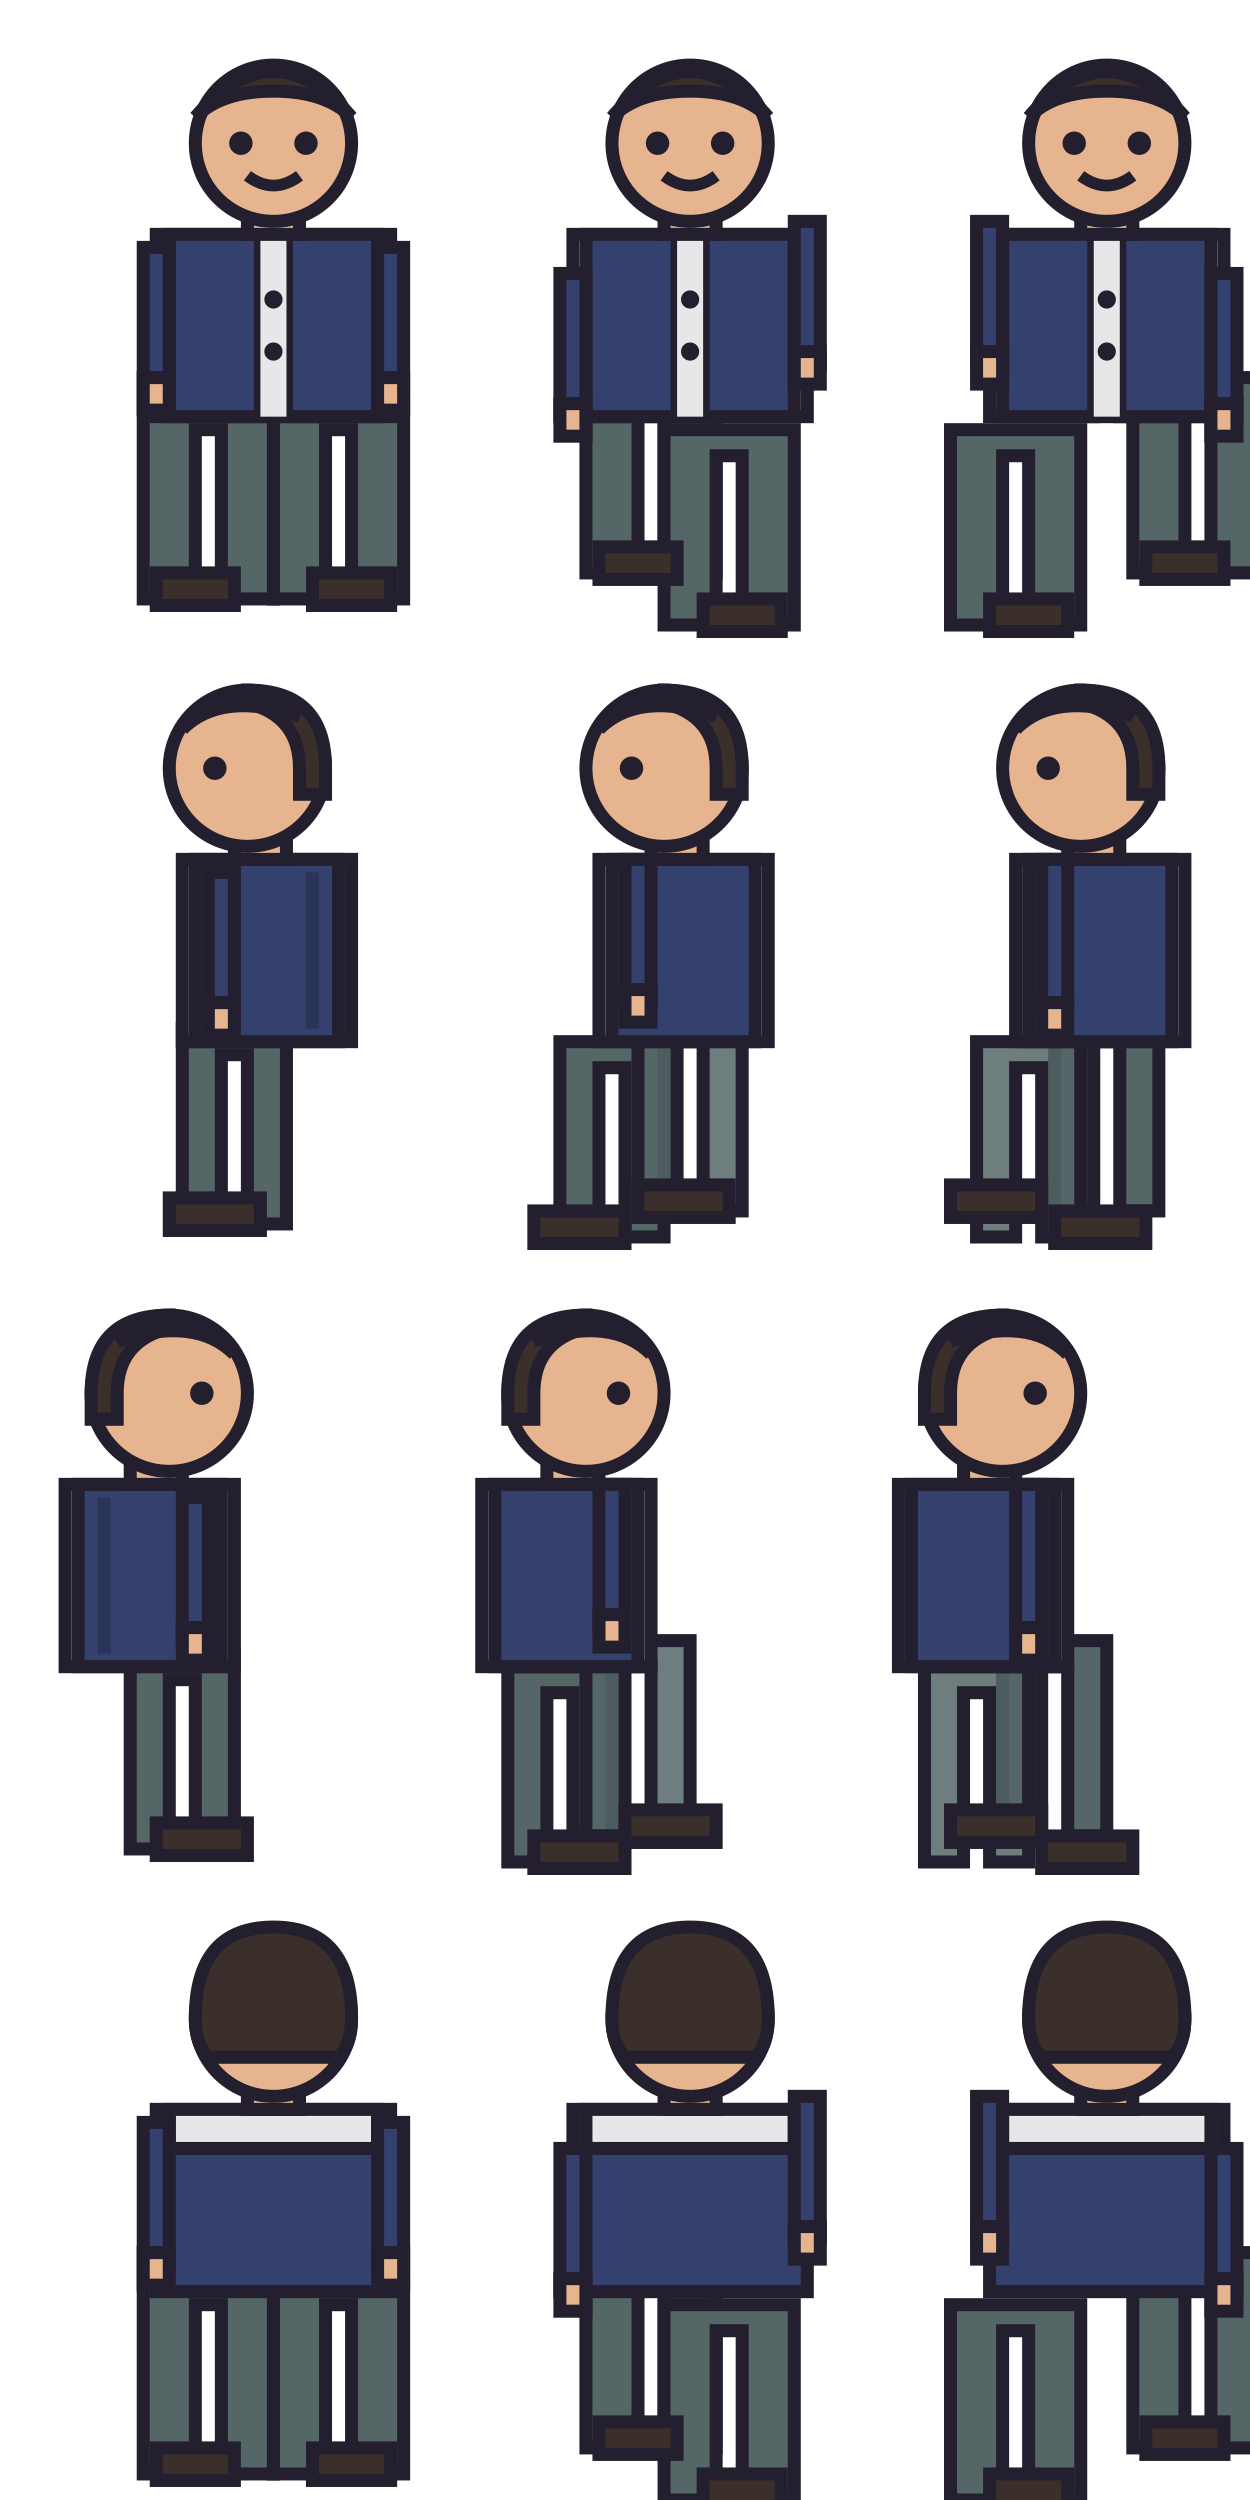
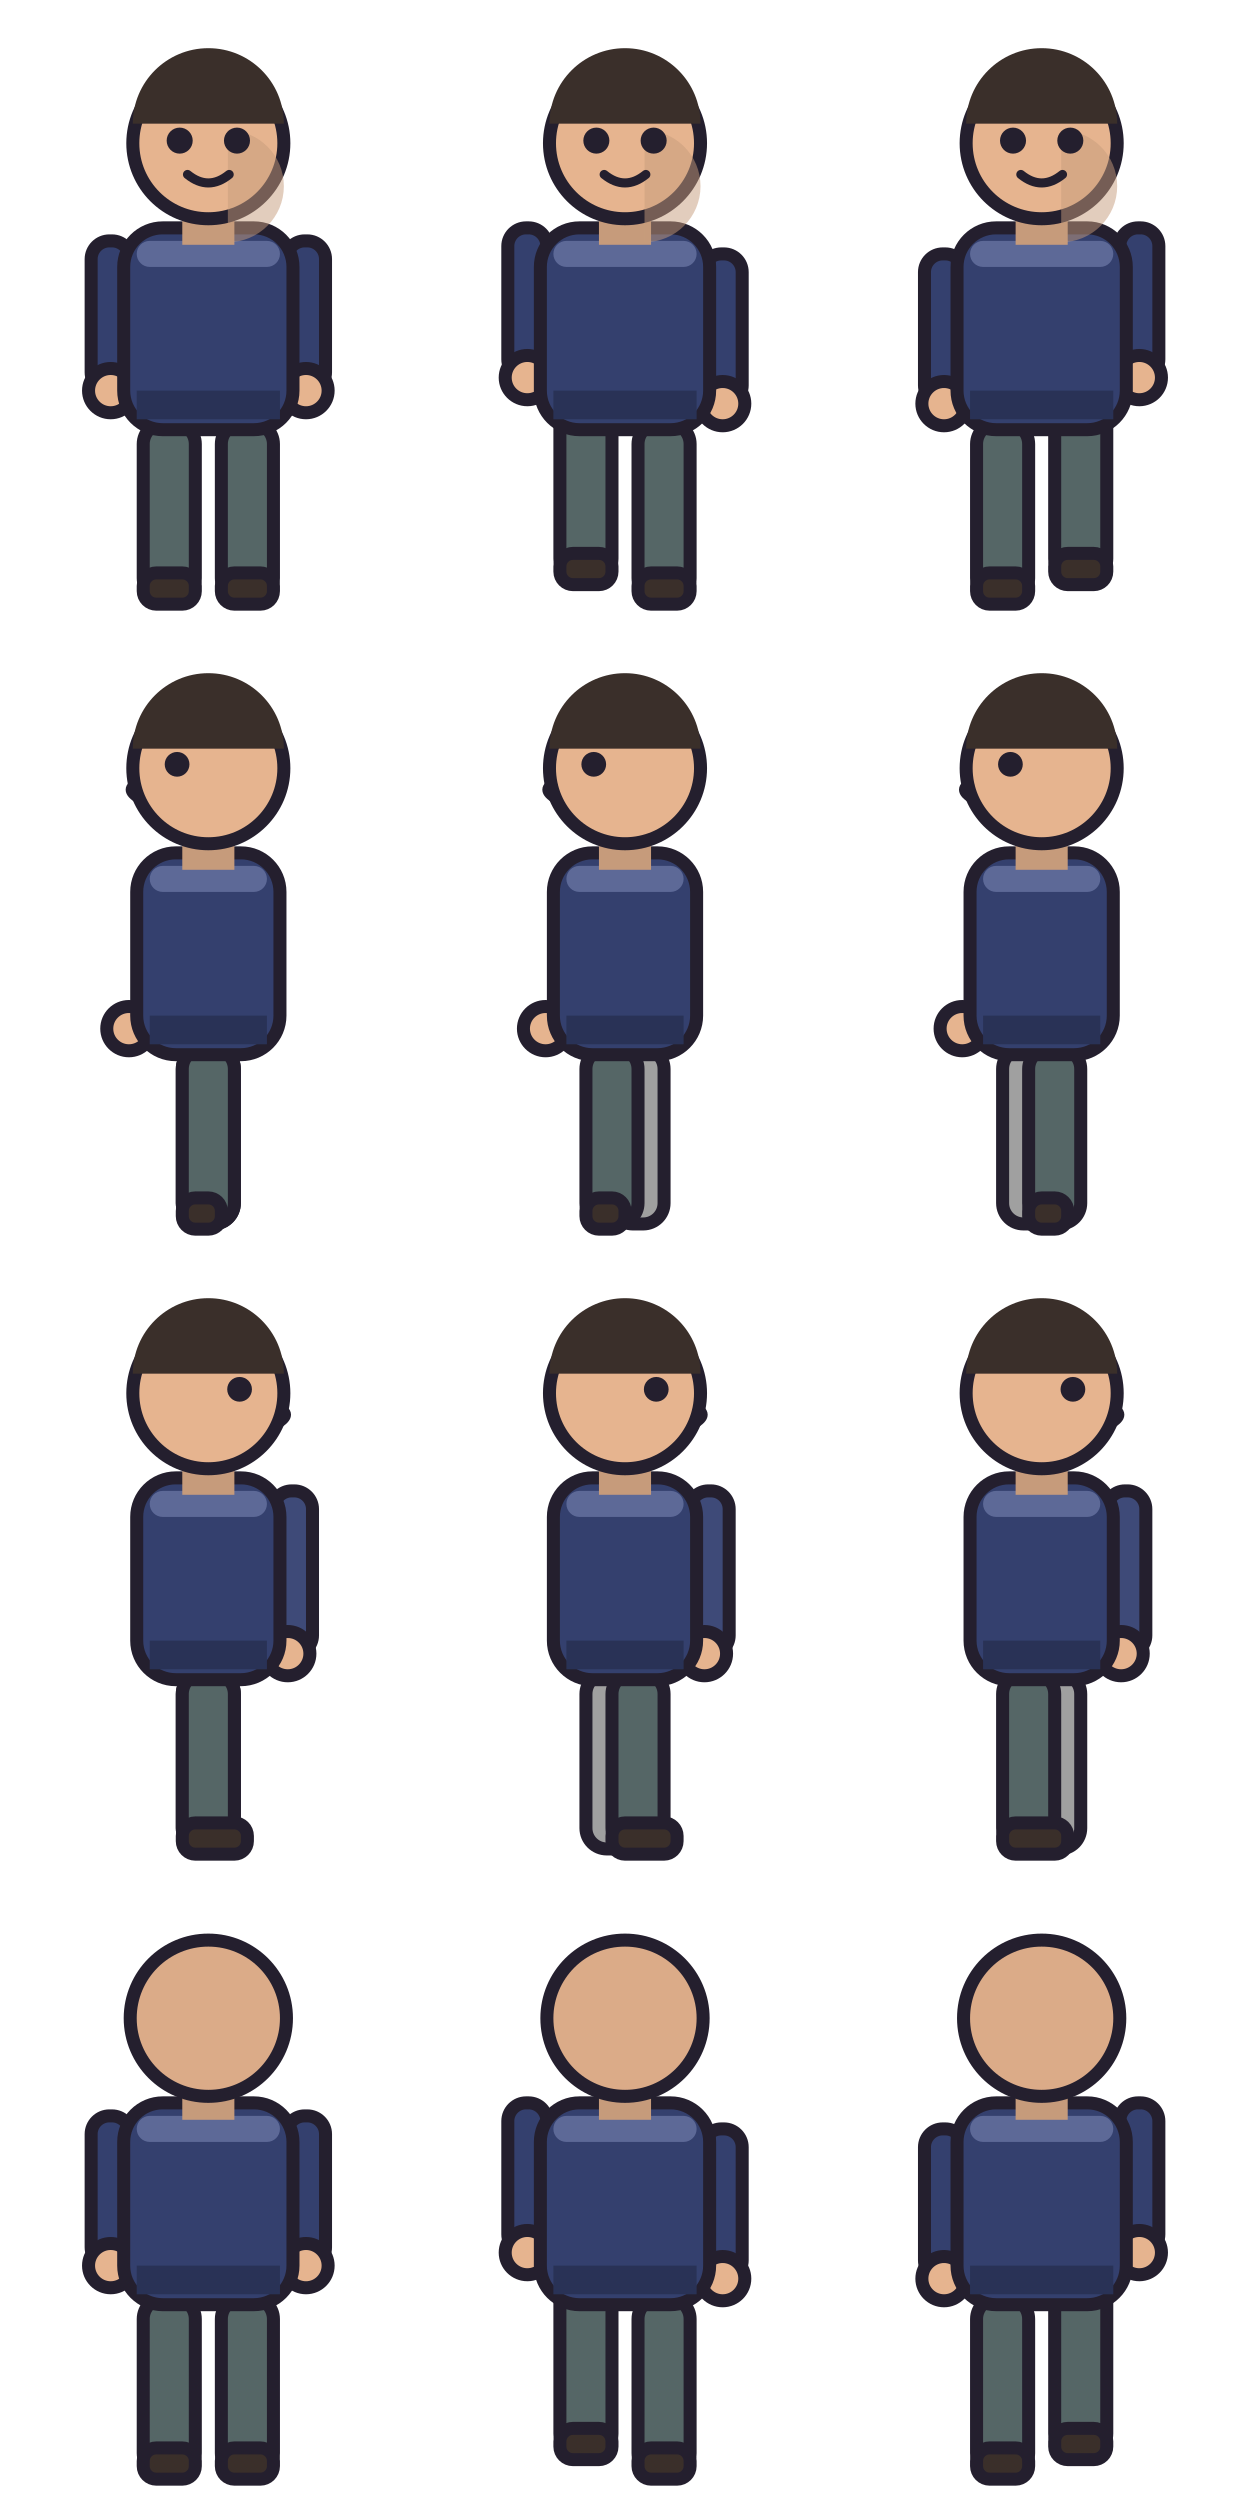
<svg xmlns="http://www.w3.org/2000/svg" width="96" height="192" viewBox="0 0 96 192">
-   <g transform="translate(0,0)">
-     <path d="M11 31 h10 v15 h-4 v-13 h-2 v13 h-4 z" fill="#566" stroke="#241f2e" stroke-width="1" />
-     <path d="M21 31 h10 v15 h-4 v-13 h-2 v13 h-4 z" fill="#566" stroke="#241f2e" stroke-width="1" />
-     <rect x="12" y="44" width="6" height="2.5" fill="#3a2f2a" stroke="#241f2e" stroke-width="1" />
-     <rect x="24" y="44" width="6" height="2.5" fill="#3a2f2a" stroke="#241f2e" stroke-width="1" />
-     <path d="M12 18 h18 v14 h-18 z" fill="#e7e7ea" stroke="#241f2e" stroke-width="1" />
-     <path d="M13 18 h7 v14 h-7 z" fill="#34406e" stroke="#241f2e" stroke-width="1" />
-     <path d="M22 18 h7 v14 h-7 z" fill="#34406e" stroke="#241f2e" stroke-width="1" />
-     <rect x="20" y="18" width="2" height="14" fill="#e7e7ea" />
-     <circle cx="21" cy="23" r="0.7" fill="#241f2e" />
-     <circle cx="21" cy="27" r="0.7" fill="#241f2e" />
-     <path d="M11 19 h2 v11 h-2 z" fill="#34406e" stroke="#241f2e" stroke-width="1" />
-     <path d="M29 19 h2 v11 h-2 z" fill="#34406e" stroke="#241f2e" stroke-width="1" />
-     <rect x="11" y="29" width="2" height="2.5" fill="#e6b48f" stroke="#241f2e" stroke-width="1" />
-     <rect x="29" y="29" width="2" height="2.5" fill="#e6b48f" stroke="#241f2e" stroke-width="1" />
-     <rect x="19" y="15" width="4" height="3" fill="#e6b48f" stroke="#241f2e" stroke-width="1" />
-     <circle cx="21" cy="11" r="6" fill="#e6b48f" stroke="#241f2e" stroke-width="1" />
-     <path d="M15 9 q6 -7 12 0 q-2 -2 -6 -2 q-4 0 -6 2 z" fill="#3a2f2a" stroke="#241f2e" stroke-width="1" />
-     <circle cx="18.5" cy="11" r="0.9" fill="#241f2e" />
-     <circle cx="23.5" cy="11" r="0.9" fill="#241f2e" />
-     <path d="M19 13.5 q2 1.5 4 0" fill="none" stroke="#241f2e" stroke-width="0.9" />
-   </g>
-   <g transform="translate(32,0)">
-     <path d="M11 31 h10 v15 h-4 v-13 h-2 v13 h-4 z" fill="#566" stroke="#241f2e" stroke-width="1" transform="translate(2,-2)" />
-     <path d="M21 31 h10 v15 h-4 v-13 h-2 v13 h-4 z" fill="#566" stroke="#241f2e" stroke-width="1" transform="translate(-2,2)" />
-     <rect x="14" y="42" width="6" height="2.5" fill="#3a2f2a" stroke="#241f2e" stroke-width="1" />
-     <rect x="22" y="46" width="6" height="2.5" fill="#3a2f2a" stroke="#241f2e" stroke-width="1" />
-     <path d="M12 18 h18 v14 h-18 z" fill="#e7e7ea" stroke="#241f2e" stroke-width="1" />
-     <path d="M13 18 h7 v14 h-7 z" fill="#34406e" stroke="#241f2e" stroke-width="1" />
-     <path d="M22 18 h7 v14 h-7 z" fill="#34406e" stroke="#241f2e" stroke-width="1" />
-     <rect x="20" y="18" width="2" height="14" fill="#e7e7ea" />
-     <circle cx="21" cy="23" r="0.7" fill="#241f2e" />
-     <circle cx="21" cy="27" r="0.7" fill="#241f2e" />
-     <path d="M11 21 h2 v11 h-2 z" fill="#34406e" stroke="#241f2e" stroke-width="1" />
-     <path d="M29 17 h2 v11 h-2 z" fill="#34406e" stroke="#241f2e" stroke-width="1" />
-     <rect x="11" y="31" width="2" height="2.5" fill="#e6b48f" stroke="#241f2e" stroke-width="1" />
-     <rect x="29" y="27" width="2" height="2.5" fill="#e6b48f" stroke="#241f2e" stroke-width="1" />
-     <rect x="19" y="15" width="4" height="3" fill="#e6b48f" stroke="#241f2e" stroke-width="1" />
-     <circle cx="21" cy="11" r="6" fill="#e6b48f" stroke="#241f2e" stroke-width="1" />
-     <path d="M15 9 q6 -7 12 0 q-2 -2 -6 -2 q-4 0 -6 2 z" fill="#3a2f2a" stroke="#241f2e" stroke-width="1" />
-     <circle cx="18.5" cy="11" r="0.9" fill="#241f2e" />
-     <circle cx="23.5" cy="11" r="0.9" fill="#241f2e" />
-     <path d="M19 13.5 q2 1.5 4 0" fill="none" stroke="#241f2e" stroke-width="0.9" />
-   </g>
-   <g transform="translate(64,0)">
-     <path d="M11 31 h10 v15 h-4 v-13 h-2 v13 h-4 z" fill="#566" stroke="#241f2e" stroke-width="1" transform="translate(-2,2)" />
-     <path d="M21 31 h10 v15 h-4 v-13 h-2 v13 h-4 z" fill="#566" stroke="#241f2e" stroke-width="1" transform="translate(2,-2)" />
-     <rect x="12" y="46" width="6" height="2.5" fill="#3a2f2a" stroke="#241f2e" stroke-width="1" />
-     <rect x="24" y="42" width="6" height="2.5" fill="#3a2f2a" stroke="#241f2e" stroke-width="1" />
-     <path d="M12 18 h18 v14 h-18 z" fill="#e7e7ea" stroke="#241f2e" stroke-width="1" />
-     <path d="M13 18 h7 v14 h-7 z" fill="#34406e" stroke="#241f2e" stroke-width="1" />
-     <path d="M22 18 h7 v14 h-7 z" fill="#34406e" stroke="#241f2e" stroke-width="1" />
-     <rect x="20" y="18" width="2" height="14" fill="#e7e7ea" />
-     <circle cx="21" cy="23" r="0.7" fill="#241f2e" />
-     <circle cx="21" cy="27" r="0.7" fill="#241f2e" />
-     <path d="M11 17 h2 v11 h-2 z" fill="#34406e" stroke="#241f2e" stroke-width="1" />
-     <path d="M29 21 h2 v11 h-2 z" fill="#34406e" stroke="#241f2e" stroke-width="1" />
-     <rect x="11" y="27" width="2" height="2.5" fill="#e6b48f" stroke="#241f2e" stroke-width="1" />
-     <rect x="29" y="31" width="2" height="2.5" fill="#e6b48f" stroke="#241f2e" stroke-width="1" />
-     <rect x="19" y="15" width="4" height="3" fill="#e6b48f" stroke="#241f2e" stroke-width="1" />
-     <circle cx="21" cy="11" r="6" fill="#e6b48f" stroke="#241f2e" stroke-width="1" />
-     <path d="M15 9 q6 -7 12 0 q-2 -2 -6 -2 q-4 0 -6 2 z" fill="#3a2f2a" stroke="#241f2e" stroke-width="1" />
-     <circle cx="18.5" cy="11" r="0.9" fill="#241f2e" />
-     <circle cx="23.5" cy="11" r="0.9" fill="#241f2e" />
-     <path d="M19 13.5 q2 1.5 4 0" fill="none" stroke="#241f2e" stroke-width="0.9" />
-   </g>
-   <g transform="translate(0,48)">
-     <path d="M14 31 h8 v15 h-3 v-13 h-2 v13 h-3 z" fill="#566" stroke="#241f2e" stroke-width="1" />
-     <rect x="13" y="44" width="7" height="2.5" fill="#3a2f2a" stroke="#241f2e" stroke-width="1" />
-     <path d="M14 18 h13 v14 h-13 z" fill="#e7e7ea" stroke="#241f2e" stroke-width="1" />
-     <path d="M15 18 h11 v14 h-11 z" fill="#34406e" stroke="#241f2e" stroke-width="1" />
-     <path d="M24 19 v12" stroke="#2a3358" stroke-width="1" />
-     <path d="M16 19 h2 v11 h-2 z" fill="#34406e" stroke="#241f2e" stroke-width="1" />
-     <rect x="16" y="29" width="2" height="2.5" fill="#e6b48f" stroke="#241f2e" stroke-width="1" />
-     <rect x="18" y="15" width="4" height="3" fill="#e6b48f" stroke="#241f2e" stroke-width="1" />
-     <circle cx="19" cy="11" r="6" fill="#e6b48f" stroke="#241f2e" stroke-width="1" />
-     <path d="M19 5 q6 0 6 6 v2 h-2 v-2 q0 -4 -4 -5 z" fill="#3a2f2a" stroke="#241f2e" stroke-width="1" />
-     <path d="M14 8 q3 -3 9 -1 q-3 -2 -6 -1 q-2 1 -3 2 z" fill="#3a2f2a" stroke="#241f2e" stroke-width="1" />
-     <circle cx="16.5" cy="11" r="0.9" fill="#241f2e" />
-   </g>
-   <g transform="translate(32,48)">
-     <path d="M14 31 h8 v15 h-3 v-13 h-2 v13 h-3 z" fill="#566" stroke="#241f2e" stroke-width="1" transform="translate(-3,1)" />
-     <path d="M14 31 h8 v15 h-3 v-13 h-2 v13 h-3 z" fill="#566" stroke="#241f2e" stroke-width="1" transform="translate(3,-1)" fill-opacity="0.85" />
-     <rect x="9" y="45" width="7" height="2.5" fill="#3a2f2a" stroke="#241f2e" stroke-width="1" />
-     <rect x="17" y="43" width="7" height="2.5" fill="#3a2f2a" stroke="#241f2e" stroke-width="1" />
-     <path d="M14 18 h13 v14 h-13 z" fill="#e7e7ea" stroke="#241f2e" stroke-width="1" />
-     <path d="M15 18 h11 v14 h-11 z" fill="#34406e" stroke="#241f2e" stroke-width="1" />
-     <path d="M16 18 h2 v11 h-2 z" fill="#34406e" stroke="#241f2e" stroke-width="1" />
-     <rect x="16" y="28" width="2" height="2.5" fill="#e6b48f" stroke="#241f2e" stroke-width="1" />
-     <rect x="18" y="15" width="4" height="3" fill="#e6b48f" stroke="#241f2e" stroke-width="1" />
-     <circle cx="19" cy="11" r="6" fill="#e6b48f" stroke="#241f2e" stroke-width="1" />
-     <path d="M19 5 q6 0 6 6 v2 h-2 v-2 q0 -4 -4 -5 z" fill="#3a2f2a" stroke="#241f2e" stroke-width="1" />
-     <path d="M14 8 q3 -3 9 -1 q-3 -2 -6 -1 q-2 1 -3 2 z" fill="#3a2f2a" stroke="#241f2e" stroke-width="1" />
-     <circle cx="16.5" cy="11" r="0.9" fill="#241f2e" />
-   </g>
-   <g transform="translate(64,48)">
-     <path d="M14 31 h8 v15 h-3 v-13 h-2 v13 h-3 z" fill="#566" stroke="#241f2e" stroke-width="1" transform="translate(3,-1)" />
-     <path d="M14 31 h8 v15 h-3 v-13 h-2 v13 h-3 z" fill="#566" stroke="#241f2e" stroke-width="1" transform="translate(-3,1)" fill-opacity="0.85" />
-     <rect x="17" y="45" width="7" height="2.5" fill="#3a2f2a" stroke="#241f2e" stroke-width="1" />
-     <rect x="9" y="43" width="7" height="2.5" fill="#3a2f2a" stroke="#241f2e" stroke-width="1" />
-     <path d="M14 18 h13 v14 h-13 z" fill="#e7e7ea" stroke="#241f2e" stroke-width="1" />
-     <path d="M15 18 h11 v14 h-11 z" fill="#34406e" stroke="#241f2e" stroke-width="1" />
-     <path d="M16 18 h2 v11 h-2 z" fill="#34406e" stroke="#241f2e" stroke-width="1" />
-     <rect x="16" y="29" width="2" height="2.5" fill="#e6b48f" stroke="#241f2e" stroke-width="1" />
-     <rect x="18" y="15" width="4" height="3" fill="#e6b48f" stroke="#241f2e" stroke-width="1" />
-     <circle cx="19" cy="11" r="6" fill="#e6b48f" stroke="#241f2e" stroke-width="1" />
-     <path d="M19 5 q6 0 6 6 v2 h-2 v-2 q0 -4 -4 -5 z" fill="#3a2f2a" stroke="#241f2e" stroke-width="1" />
-     <path d="M14 8 q3 -3 9 -1 q-3 -2 -6 -1 q-2 1 -3 2 z" fill="#3a2f2a" stroke="#241f2e" stroke-width="1" />
-     <circle cx="16.5" cy="11" r="0.9" fill="#241f2e" />
-   </g>
-   <g transform="translate(0,96)">
-     <path d="M10 31 h8 v15 h-3 v-13 h-2 v13 h-3 z" fill="#566" stroke="#241f2e" stroke-width="1" />
-     <rect x="12" y="44" width="7" height="2.5" fill="#3a2f2a" stroke="#241f2e" stroke-width="1" />
-     <path d="M5 18 h13 v14 h-13 z" fill="#e7e7ea" stroke="#241f2e" stroke-width="1" />
-     <path d="M6 18 h11 v14 h-11 z" fill="#34406e" stroke="#241f2e" stroke-width="1" />
-     <path d="M8 19 v12" stroke="#2a3358" stroke-width="1" />
-     <path d="M14 19 h2 v11 h-2 z" fill="#34406e" stroke="#241f2e" stroke-width="1" />
-     <rect x="14" y="29" width="2" height="2.5" fill="#e6b48f" stroke="#241f2e" stroke-width="1" />
-     <rect x="10" y="15" width="4" height="3" fill="#e6b48f" stroke="#241f2e" stroke-width="1" />
-     <circle cx="13" cy="11" r="6" fill="#e6b48f" stroke="#241f2e" stroke-width="1" />
-     <path d="M13 5 q-6 0 -6 6 v2 h2 v-2 q0 -4 4 -5 z" fill="#3a2f2a" stroke="#241f2e" stroke-width="1" />
-     <path d="M18 8 q-3 -3 -9 -1 q3 -2 6 -1 q2 1 3 2 z" fill="#3a2f2a" stroke="#241f2e" stroke-width="1" />
-     <circle cx="15.5" cy="11" r="0.9" fill="#241f2e" />
-   </g>
-   <g transform="translate(32,96)">
-     <path d="M10 31 h8 v15 h-3 v-13 h-2 v13 h-3 z" fill="#566" stroke="#241f2e" stroke-width="1" transform="translate(-3,1)" />
-     <path d="M10 31 h8 v15 h-3 v-13 h-2 v13 h-3 z" fill="#566" stroke="#241f2e" stroke-width="1" transform="translate(3,-1)" fill-opacity="0.85" />
-     <rect x="9" y="45" width="7" height="2.5" fill="#3a2f2a" stroke="#241f2e" stroke-width="1" />
-     <rect x="16" y="43" width="7" height="2.5" fill="#3a2f2a" stroke="#241f2e" stroke-width="1" />
-     <path d="M5 18 h13 v14 h-13 z" fill="#e7e7ea" stroke="#241f2e" stroke-width="1" />
-     <path d="M6 18 h11 v14 h-11 z" fill="#34406e" stroke="#241f2e" stroke-width="1" />
-     <path d="M14 18 h2 v11 h-2 z" fill="#34406e" stroke="#241f2e" stroke-width="1" />
-     <rect x="14" y="28" width="2" height="2.5" fill="#e6b48f" stroke="#241f2e" stroke-width="1" />
-     <rect x="10" y="15" width="4" height="3" fill="#e6b48f" stroke="#241f2e" stroke-width="1" />
-     <circle cx="13" cy="11" r="6" fill="#e6b48f" stroke="#241f2e" stroke-width="1" />
-     <path d="M13 5 q-6 0 -6 6 v2 h2 v-2 q0 -4 4 -5 z" fill="#3a2f2a" stroke="#241f2e" stroke-width="1" />
-     <path d="M18 8 q-3 -3 -9 -1 q3 -2 6 -1 q2 1 3 2 z" fill="#3a2f2a" stroke="#241f2e" stroke-width="1" />
-     <circle cx="15.5" cy="11" r="0.9" fill="#241f2e" />
-   </g>
-   <g transform="translate(64,96)">
-     <path d="M10 31 h8 v15 h-3 v-13 h-2 v13 h-3 z" fill="#566" stroke="#241f2e" stroke-width="1" transform="translate(3,-1)" />
-     <path d="M10 31 h8 v15 h-3 v-13 h-2 v13 h-3 z" fill="#566" stroke="#241f2e" stroke-width="1" transform="translate(-3,1)" fill-opacity="0.85" />
-     <rect x="16" y="45" width="7" height="2.5" fill="#3a2f2a" stroke="#241f2e" stroke-width="1" />
-     <rect x="9" y="43" width="7" height="2.5" fill="#3a2f2a" stroke="#241f2e" stroke-width="1" />
-     <path d="M5 18 h13 v14 h-13 z" fill="#e7e7ea" stroke="#241f2e" stroke-width="1" />
-     <path d="M6 18 h11 v14 h-11 z" fill="#34406e" stroke="#241f2e" stroke-width="1" />
-     <path d="M14 18 h2 v11 h-2 z" fill="#34406e" stroke="#241f2e" stroke-width="1" />
-     <rect x="14" y="29" width="2" height="2.5" fill="#e6b48f" stroke="#241f2e" stroke-width="1" />
-     <rect x="10" y="15" width="4" height="3" fill="#e6b48f" stroke="#241f2e" stroke-width="1" />
-     <circle cx="13" cy="11" r="6" fill="#e6b48f" stroke="#241f2e" stroke-width="1" />
-     <path d="M13 5 q-6 0 -6 6 v2 h2 v-2 q0 -4 4 -5 z" fill="#3a2f2a" stroke="#241f2e" stroke-width="1" />
-     <path d="M18 8 q-3 -3 -9 -1 q3 -2 6 -1 q2 1 3 2 z" fill="#3a2f2a" stroke="#241f2e" stroke-width="1" />
-     <circle cx="15.5" cy="11" r="0.9" fill="#241f2e" />
-   </g>
-   <g transform="translate(0,144)">
-     <path d="M11 31 h10 v15 h-4 v-13 h-2 v13 h-4 z" fill="#566" stroke="#241f2e" stroke-width="1" />
-     <path d="M21 31 h10 v15 h-4 v-13 h-2 v13 h-4 z" fill="#566" stroke="#241f2e" stroke-width="1" />
-     <rect x="12" y="44" width="6" height="2.5" fill="#3a2f2a" stroke="#241f2e" stroke-width="1" />
-     <rect x="24" y="44" width="6" height="2.5" fill="#3a2f2a" stroke="#241f2e" stroke-width="1" />
-     <path d="M12 18 h18 v14 h-18 z" fill="#34406e" stroke="#241f2e" stroke-width="1" />
-     <path d="M13 18 h16 v3 h-16 z" fill="#e7e7ea" stroke="#241f2e" stroke-width="1" />
-     <path d="M11 19 h2 v11 h-2 z" fill="#34406e" stroke="#241f2e" stroke-width="1" />
-     <path d="M29 19 h2 v11 h-2 z" fill="#34406e" stroke="#241f2e" stroke-width="1" />
-     <rect x="11" y="29" width="2" height="2.5" fill="#e6b48f" stroke="#241f2e" stroke-width="1" />
-     <rect x="29" y="29" width="2" height="2.5" fill="#e6b48f" stroke="#241f2e" stroke-width="1" />
-     <rect x="19" y="15" width="4" height="3" fill="#e6b48f" stroke="#241f2e" stroke-width="1" />
-     <circle cx="21" cy="11" r="6" fill="#e6b48f" stroke="#241f2e" stroke-width="1" />
-     <path d="M15 11 q0 -7 6 -7 q6 0 6 7 q0 2 -1 3 h-10 q-1 -1 -1 -3 z" fill="#3a2f2a" stroke="#241f2e" stroke-width="1" />
-   </g>
-   <g transform="translate(32,144)">
-     <path d="M11 31 h10 v15 h-4 v-13 h-2 v13 h-4 z" fill="#566" stroke="#241f2e" stroke-width="1" transform="translate(2,-2)" />
-     <path d="M21 31 h10 v15 h-4 v-13 h-2 v13 h-4 z" fill="#566" stroke="#241f2e" stroke-width="1" transform="translate(-2,2)" />
-     <rect x="14" y="42" width="6" height="2.5" fill="#3a2f2a" stroke="#241f2e" stroke-width="1" />
-     <rect x="22" y="46" width="6" height="2.5" fill="#3a2f2a" stroke="#241f2e" stroke-width="1" />
-     <path d="M12 18 h18 v14 h-18 z" fill="#34406e" stroke="#241f2e" stroke-width="1" />
-     <path d="M13 18 h16 v3 h-16 z" fill="#e7e7ea" stroke="#241f2e" stroke-width="1" />
-     <path d="M11 21 h2 v11 h-2 z" fill="#34406e" stroke="#241f2e" stroke-width="1" />
-     <path d="M29 17 h2 v11 h-2 z" fill="#34406e" stroke="#241f2e" stroke-width="1" />
-     <rect x="11" y="31" width="2" height="2.5" fill="#e6b48f" stroke="#241f2e" stroke-width="1" />
-     <rect x="29" y="27" width="2" height="2.5" fill="#e6b48f" stroke="#241f2e" stroke-width="1" />
-     <rect x="19" y="15" width="4" height="3" fill="#e6b48f" stroke="#241f2e" stroke-width="1" />
-     <circle cx="21" cy="11" r="6" fill="#e6b48f" stroke="#241f2e" stroke-width="1" />
-     <path d="M15 11 q0 -7 6 -7 q6 0 6 7 q0 2 -1 3 h-10 q-1 -1 -1 -3 z" fill="#3a2f2a" stroke="#241f2e" stroke-width="1" />
-   </g>
-   <g transform="translate(64,144)">
-     <path d="M11 31 h10 v15 h-4 v-13 h-2 v13 h-4 z" fill="#566" stroke="#241f2e" stroke-width="1" transform="translate(-2,2)" />
-     <path d="M21 31 h10 v15 h-4 v-13 h-2 v13 h-4 z" fill="#566" stroke="#241f2e" stroke-width="1" transform="translate(2,-2)" />
-     <rect x="12" y="46" width="6" height="2.5" fill="#3a2f2a" stroke="#241f2e" stroke-width="1" />
-     <rect x="24" y="42" width="6" height="2.5" fill="#3a2f2a" stroke="#241f2e" stroke-width="1" />
-     <path d="M12 18 h18 v14 h-18 z" fill="#34406e" stroke="#241f2e" stroke-width="1" />
-     <path d="M13 18 h16 v3 h-16 z" fill="#e7e7ea" stroke="#241f2e" stroke-width="1" />
-     <path d="M11 17 h2 v11 h-2 z" fill="#34406e" stroke="#241f2e" stroke-width="1" />
-     <path d="M29 21 h2 v11 h-2 z" fill="#34406e" stroke="#241f2e" stroke-width="1" />
-     <rect x="11" y="27" width="2" height="2.5" fill="#e6b48f" stroke="#241f2e" stroke-width="1" />
-     <rect x="29" y="31" width="2" height="2.5" fill="#e6b48f" stroke="#241f2e" stroke-width="1" />
-     <rect x="19" y="15" width="4" height="3" fill="#e6b48f" stroke="#241f2e" stroke-width="1" />
-     <circle cx="21" cy="11" r="6" fill="#e6b48f" stroke="#241f2e" stroke-width="1" />
-     <path d="M15 11 q0 -7 6 -7 q6 0 6 7 q0 2 -1 3 h-10 q-1 -1 -1 -3 z" fill="#3a2f2a" stroke="#241f2e" stroke-width="1" />
+   <g transform="translate(0 0)">
+     <rect x="11" y="32.5" width="4" height="13.5" rx="1.6" fill="#566" stroke="#241f2e" stroke-width="1" />
+     <rect x="17" y="32.5" width="4" height="13.5" rx="1.6" fill="#566" stroke="#241f2e" stroke-width="1" />
+     <rect x="11" y="44" width="4" height="2.4" rx="1" fill="#3a2f2a" stroke="#241f2e" stroke-width="1" />
+     <rect x="17" y="44" width="4" height="2.4" rx="1" fill="#3a2f2a" stroke="#241f2e" stroke-width="1" />
+     <rect x="7" y="18.5" width="3" height="11.5" rx="1.4" fill="#34406e" stroke="#241f2e" stroke-width="1" />
+     <rect x="22" y="18.5" width="3" height="11.5" rx="1.4" fill="#34406e" stroke="#241f2e" stroke-width="1" />
+     <circle cx="8.5" cy="30" r="1.7" fill="#e6b48f" stroke="#241f2e" stroke-width="1" />
+     <circle cx="23.5" cy="30" r="1.7" fill="#e6b48f" stroke="#241f2e" stroke-width="1" />
+     <rect x="9.5" y="17.5" width="13" height="15.5" rx="3" fill="#34406e" stroke="#241f2e" stroke-width="1" />
+     <rect x="10.5" y="18.5" width="11" height="2" rx="1" fill="#5d6997" />
+     <rect x="10.5" y="30" width="11" height="2.2" fill="#293256" />
+     <rect x="14" y="15.3" width="4" height="3.5" fill="#c69b7b" />
+     <circle cx="16" cy="11" r="5.8" fill="#e6b48f" stroke="#241f2e" stroke-width="1" />
+     <path d="M17.5 10 a4.3 4.3 0 0 1 0 8.6" fill="#c69b7b" opacity="0.5" />
+     <path d="M10.2 9.5 a5.8 5.8 0 0 1 11.6 0" fill="#3a2f2a" />
+     <circle cx="13.8" cy="10.8" r="1" fill="#241f2e" />
+     <circle cx="18.2" cy="10.8" r="1" fill="#241f2e" />
+     <path d="M14.4 13.4 q1.6 1.3 3.2 0" fill="none" stroke="#241f2e" stroke-width="0.7" stroke-linecap="round" />
+   </g>
+   <g transform="translate(32 0)">
+     <rect x="11" y="31" width="4" height="13.5" rx="1.6" fill="#566" stroke="#241f2e" stroke-width="1" />
+     <rect x="17" y="32.5" width="4" height="13.5" rx="1.6" fill="#566" stroke="#241f2e" stroke-width="1" />
+     <rect x="11" y="42.5" width="4" height="2.4" rx="1" fill="#3a2f2a" stroke="#241f2e" stroke-width="1" />
+     <rect x="17" y="44" width="4" height="2.4" rx="1" fill="#3a2f2a" stroke="#241f2e" stroke-width="1" />
+     <rect x="7" y="17.5" width="3" height="11.5" rx="1.4" fill="#34406e" stroke="#241f2e" stroke-width="1" />
+     <rect x="22" y="19.5" width="3" height="11.5" rx="1.4" fill="#34406e" stroke="#241f2e" stroke-width="1" />
+     <circle cx="8.5" cy="29" r="1.7" fill="#e6b48f" stroke="#241f2e" stroke-width="1" />
+     <circle cx="23.5" cy="31" r="1.7" fill="#e6b48f" stroke="#241f2e" stroke-width="1" />
+     <rect x="9.5" y="17.5" width="13" height="15.5" rx="3" fill="#34406e" stroke="#241f2e" stroke-width="1" />
+     <rect x="10.5" y="18.5" width="11" height="2" rx="1" fill="#5d6997" />
+     <rect x="10.5" y="30" width="11" height="2.2" fill="#293256" />
+     <rect x="14" y="15.3" width="4" height="3.5" fill="#c69b7b" />
+     <circle cx="16" cy="11" r="5.8" fill="#e6b48f" stroke="#241f2e" stroke-width="1" />
+     <path d="M17.5 10 a4.3 4.3 0 0 1 0 8.6" fill="#c69b7b" opacity="0.5" />
+     <path d="M10.2 9.5 a5.8 5.8 0 0 1 11.6 0" fill="#3a2f2a" />
+     <circle cx="13.8" cy="10.8" r="1" fill="#241f2e" />
+     <circle cx="18.2" cy="10.8" r="1" fill="#241f2e" />
+     <path d="M14.4 13.4 q1.6 1.3 3.2 0" fill="none" stroke="#241f2e" stroke-width="0.7" stroke-linecap="round" />
+   </g>
+   <g transform="translate(64 0)">
+     <rect x="11" y="32.5" width="4" height="13.5" rx="1.6" fill="#566" stroke="#241f2e" stroke-width="1" />
+     <rect x="17" y="31" width="4" height="13.5" rx="1.6" fill="#566" stroke="#241f2e" stroke-width="1" />
+     <rect x="11" y="44" width="4" height="2.4" rx="1" fill="#3a2f2a" stroke="#241f2e" stroke-width="1" />
+     <rect x="17" y="42.5" width="4" height="2.4" rx="1" fill="#3a2f2a" stroke="#241f2e" stroke-width="1" />
+     <rect x="7" y="19.5" width="3" height="11.5" rx="1.4" fill="#34406e" stroke="#241f2e" stroke-width="1" />
+     <rect x="22" y="17.5" width="3" height="11.5" rx="1.4" fill="#34406e" stroke="#241f2e" stroke-width="1" />
+     <circle cx="8.5" cy="31" r="1.7" fill="#e6b48f" stroke="#241f2e" stroke-width="1" />
+     <circle cx="23.5" cy="29" r="1.7" fill="#e6b48f" stroke="#241f2e" stroke-width="1" />
+     <rect x="9.5" y="17.5" width="13" height="15.5" rx="3" fill="#34406e" stroke="#241f2e" stroke-width="1" />
+     <rect x="10.5" y="18.5" width="11" height="2" rx="1" fill="#5d6997" />
+     <rect x="10.5" y="30" width="11" height="2.2" fill="#293256" />
+     <rect x="14" y="15.3" width="4" height="3.5" fill="#c69b7b" />
+     <circle cx="16" cy="11" r="5.8" fill="#e6b48f" stroke="#241f2e" stroke-width="1" />
+     <path d="M17.5 10 a4.3 4.3 0 0 1 0 8.6" fill="#c69b7b" opacity="0.5" />
+     <path d="M10.2 9.5 a5.8 5.8 0 0 1 11.6 0" fill="#3a2f2a" />
+     <circle cx="13.8" cy="10.8" r="1" fill="#241f2e" />
+     <circle cx="18.2" cy="10.8" r="1" fill="#241f2e" />
+     <path d="M14.4 13.4 q1.6 1.3 3.2 0" fill="none" stroke="#241f2e" stroke-width="0.7" stroke-linecap="round" />
+   </g>
+   <g transform="translate(0 48)">
+     <rect x="14" y="32.5" width="4" height="13.5" rx="1.6" fill="#a0a0a0" stroke="#241f2e" stroke-width="1" />
+     <rect x="14" y="32.5" width="4" height="13.5" rx="1.6" fill="#566" stroke="#241f2e" stroke-width="1" />
+     <rect x="14" y="44" width="3" height="2.4" rx="1" fill="#3a2f2a" stroke="#241f2e" stroke-width="1" />
+     <rect x="11" y="18.5" width="3" height="12.5" rx="1.4" fill="#3e4a78" stroke="#241f2e" stroke-width="1" />
+     <circle cx="9.9" cy="31" r="1.7" fill="#e6b48f" stroke="#241f2e" stroke-width="1" />
+     <rect x="10.5" y="17.5" width="11" height="15.5" rx="3" fill="#34406e" stroke="#241f2e" stroke-width="1" />
+     <rect x="11.5" y="18.5" width="9" height="2" rx="1" fill="#5d6997" />
+     <rect x="11.5" y="30" width="9" height="2.2" fill="#293256" />
+     <rect x="14" y="15.3" width="4" height="3.5" fill="#c69b7b" />
+     <circle cx="16" cy="11" r="5.8" fill="#e6b48f" stroke="#241f2e" stroke-width="1" />
+     <path d="M10.2 9.5 a5.8 5.8 0 0 1 11.6 0" fill="#3a2f2a" />
+     <circle cx="13.6" cy="10.7" r="0.95" fill="#241f2e" />
+     <path d="M10.7 12 q-1.4 0.6 0 1.4" fill="none" stroke="#241f2e" stroke-width="0.7" />
+   </g>
+   <g transform="translate(32 48)">
+     <rect x="15" y="32.5" width="4" height="13.5" rx="1.6" fill="#a0a0a0" stroke="#241f2e" stroke-width="1" />
+     <rect x="13" y="32.5" width="4" height="13.5" rx="1.6" fill="#566" stroke="#241f2e" stroke-width="1" />
+     <rect x="13" y="44" width="3" height="2.4" rx="1" fill="#3a2f2a" stroke="#241f2e" stroke-width="1" />
+     <rect x="11" y="18.5" width="3" height="12.5" rx="1.4" fill="#3e4a78" stroke="#241f2e" stroke-width="1" />
+     <circle cx="9.9" cy="31" r="1.7" fill="#e6b48f" stroke="#241f2e" stroke-width="1" />
+     <rect x="10.5" y="17.5" width="11" height="15.5" rx="3" fill="#34406e" stroke="#241f2e" stroke-width="1" />
+     <rect x="11.5" y="18.5" width="9" height="2" rx="1" fill="#5d6997" />
+     <rect x="11.5" y="30" width="9" height="2.2" fill="#293256" />
+     <rect x="14" y="15.3" width="4" height="3.5" fill="#c69b7b" />
+     <circle cx="16" cy="11" r="5.8" fill="#e6b48f" stroke="#241f2e" stroke-width="1" />
+     <path d="M10.2 9.5 a5.8 5.8 0 0 1 11.6 0" fill="#3a2f2a" />
+     <circle cx="13.6" cy="10.7" r="0.95" fill="#241f2e" />
+     <path d="M10.7 12 q-1.4 0.6 0 1.4" fill="none" stroke="#241f2e" stroke-width="0.7" />
+   </g>
+   <g transform="translate(64 48)">
+     <rect x="13" y="32.5" width="4" height="13.5" rx="1.6" fill="#a0a0a0" stroke="#241f2e" stroke-width="1" />
+     <rect x="15" y="32.5" width="4" height="13.5" rx="1.6" fill="#566" stroke="#241f2e" stroke-width="1" />
+     <rect x="15" y="44" width="3" height="2.4" rx="1" fill="#3a2f2a" stroke="#241f2e" stroke-width="1" />
+     <rect x="11" y="18.5" width="3" height="12.5" rx="1.4" fill="#3e4a78" stroke="#241f2e" stroke-width="1" />
+     <circle cx="9.9" cy="31" r="1.7" fill="#e6b48f" stroke="#241f2e" stroke-width="1" />
+     <rect x="10.5" y="17.5" width="11" height="15.5" rx="3" fill="#34406e" stroke="#241f2e" stroke-width="1" />
+     <rect x="11.5" y="18.5" width="9" height="2" rx="1" fill="#5d6997" />
+     <rect x="11.5" y="30" width="9" height="2.2" fill="#293256" />
+     <rect x="14" y="15.3" width="4" height="3.5" fill="#c69b7b" />
+     <circle cx="16" cy="11" r="5.8" fill="#e6b48f" stroke="#241f2e" stroke-width="1" />
+     <path d="M10.2 9.5 a5.8 5.8 0 0 1 11.6 0" fill="#3a2f2a" />
+     <circle cx="13.6" cy="10.7" r="0.95" fill="#241f2e" />
+     <path d="M10.7 12 q-1.4 0.6 0 1.4" fill="none" stroke="#241f2e" stroke-width="0.7" />
+   </g>
+   <g transform="translate(0 96)">
+     <rect x="14" y="32.5" width="4" height="13.5" rx="1.6" fill="#a0a0a0" stroke="#241f2e" stroke-width="1" />
+     <rect x="14" y="32.5" width="4" height="13.5" rx="1.6" fill="#566" stroke="#241f2e" stroke-width="1" />
+     <rect x="14" y="44" width="5" height="2.4" rx="1" fill="#3a2f2a" stroke="#241f2e" stroke-width="1" />
+     <rect x="21" y="18.5" width="3" height="12.5" rx="1.4" fill="#3e4a78" stroke="#241f2e" stroke-width="1" />
+     <circle cx="22.1" cy="31" r="1.7" fill="#e6b48f" stroke="#241f2e" stroke-width="1" />
+     <rect x="10.5" y="17.5" width="11" height="15.5" rx="3" fill="#34406e" stroke="#241f2e" stroke-width="1" />
+     <rect x="11.5" y="18.5" width="9" height="2" rx="1" fill="#5d6997" />
+     <rect x="11.5" y="30" width="9" height="2.2" fill="#293256" />
+     <rect x="14" y="15.3" width="4" height="3.5" fill="#c69b7b" />
+     <circle cx="16" cy="11" r="5.8" fill="#e6b48f" stroke="#241f2e" stroke-width="1" />
+     <path d="M10.2 9.5 a5.8 5.8 0 0 1 11.6 0" fill="#3a2f2a" />
+     <circle cx="18.4" cy="10.7" r="0.95" fill="#241f2e" />
+     <path d="M21.3 12 q1.4 0.6 0 1.4" fill="none" stroke="#241f2e" stroke-width="0.7" />
+   </g>
+   <g transform="translate(32 96)">
+     <rect x="13" y="32.5" width="4" height="13.5" rx="1.6" fill="#a0a0a0" stroke="#241f2e" stroke-width="1" />
+     <rect x="15" y="32.5" width="4" height="13.5" rx="1.6" fill="#566" stroke="#241f2e" stroke-width="1" />
+     <rect x="15" y="44" width="5" height="2.4" rx="1" fill="#3a2f2a" stroke="#241f2e" stroke-width="1" />
+     <rect x="21" y="18.5" width="3" height="12.5" rx="1.4" fill="#3e4a78" stroke="#241f2e" stroke-width="1" />
+     <circle cx="22.1" cy="31" r="1.7" fill="#e6b48f" stroke="#241f2e" stroke-width="1" />
+     <rect x="10.5" y="17.5" width="11" height="15.5" rx="3" fill="#34406e" stroke="#241f2e" stroke-width="1" />
+     <rect x="11.5" y="18.5" width="9" height="2" rx="1" fill="#5d6997" />
+     <rect x="11.5" y="30" width="9" height="2.2" fill="#293256" />
+     <rect x="14" y="15.3" width="4" height="3.5" fill="#c69b7b" />
+     <circle cx="16" cy="11" r="5.8" fill="#e6b48f" stroke="#241f2e" stroke-width="1" />
+     <path d="M10.2 9.5 a5.8 5.8 0 0 1 11.6 0" fill="#3a2f2a" />
+     <circle cx="18.4" cy="10.7" r="0.95" fill="#241f2e" />
+     <path d="M21.3 12 q1.4 0.6 0 1.4" fill="none" stroke="#241f2e" stroke-width="0.7" />
+   </g>
+   <g transform="translate(64 96)">
+     <rect x="15" y="32.5" width="4" height="13.5" rx="1.6" fill="#a0a0a0" stroke="#241f2e" stroke-width="1" />
+     <rect x="13" y="32.5" width="4" height="13.5" rx="1.6" fill="#566" stroke="#241f2e" stroke-width="1" />
+     <rect x="13" y="44" width="5" height="2.4" rx="1" fill="#3a2f2a" stroke="#241f2e" stroke-width="1" />
+     <rect x="21" y="18.5" width="3" height="12.5" rx="1.4" fill="#3e4a78" stroke="#241f2e" stroke-width="1" />
+     <circle cx="22.1" cy="31" r="1.7" fill="#e6b48f" stroke="#241f2e" stroke-width="1" />
+     <rect x="10.5" y="17.5" width="11" height="15.5" rx="3" fill="#34406e" stroke="#241f2e" stroke-width="1" />
+     <rect x="11.5" y="18.5" width="9" height="2" rx="1" fill="#5d6997" />
+     <rect x="11.5" y="30" width="9" height="2.2" fill="#293256" />
+     <rect x="14" y="15.3" width="4" height="3.5" fill="#c69b7b" />
+     <circle cx="16" cy="11" r="5.8" fill="#e6b48f" stroke="#241f2e" stroke-width="1" />
+     <path d="M10.2 9.5 a5.8 5.8 0 0 1 11.6 0" fill="#3a2f2a" />
+     <circle cx="18.4" cy="10.7" r="0.95" fill="#241f2e" />
+     <path d="M21.3 12 q1.4 0.6 0 1.4" fill="none" stroke="#241f2e" stroke-width="0.7" />
+   </g>
+   <g transform="translate(0 144)">
+     <rect x="11" y="32.5" width="4" height="13.5" rx="1.6" fill="#566" stroke="#241f2e" stroke-width="1" />
+     <rect x="17" y="32.5" width="4" height="13.5" rx="1.6" fill="#566" stroke="#241f2e" stroke-width="1" />
+     <rect x="11" y="44" width="4" height="2.4" rx="1" fill="#3a2f2a" stroke="#241f2e" stroke-width="1" />
+     <rect x="17" y="44" width="4" height="2.4" rx="1" fill="#3a2f2a" stroke="#241f2e" stroke-width="1" />
+     <rect x="7" y="18.5" width="3" height="11.5" rx="1.4" fill="#34406e" stroke="#241f2e" stroke-width="1" />
+     <rect x="22" y="18.5" width="3" height="11.5" rx="1.4" fill="#34406e" stroke="#241f2e" stroke-width="1" />
+     <circle cx="8.5" cy="30" r="1.7" fill="#e6b48f" stroke="#241f2e" stroke-width="1" />
+     <circle cx="23.5" cy="30" r="1.7" fill="#e6b48f" stroke="#241f2e" stroke-width="1" />
+     <rect x="9.5" y="17.5" width="13" height="15.5" rx="3" fill="#34406e" stroke="#241f2e" stroke-width="1" />
+     <rect x="10.5" y="18.5" width="11" height="2" rx="1" fill="#5d6997" />
+     <rect x="10.5" y="30" width="11" height="2.2" fill="#293256" />
+     <rect x="14" y="15.3" width="4" height="3.5" fill="#c69b7b" />
+     <circle cx="16" cy="11" r="5.8" fill="#e6b48f" stroke="#241f2e" stroke-width="1" />
+     <circle cx="16" cy="11" r="6" fill="#dbab88" stroke="#241f2e" stroke-width="1" />
+   </g>
+   <g transform="translate(32 144)">
+     <rect x="11" y="31" width="4" height="13.5" rx="1.6" fill="#566" stroke="#241f2e" stroke-width="1" />
+     <rect x="17" y="32.5" width="4" height="13.5" rx="1.6" fill="#566" stroke="#241f2e" stroke-width="1" />
+     <rect x="11" y="42.5" width="4" height="2.4" rx="1" fill="#3a2f2a" stroke="#241f2e" stroke-width="1" />
+     <rect x="17" y="44" width="4" height="2.4" rx="1" fill="#3a2f2a" stroke="#241f2e" stroke-width="1" />
+     <rect x="7" y="17.5" width="3" height="11.5" rx="1.4" fill="#34406e" stroke="#241f2e" stroke-width="1" />
+     <rect x="22" y="19.5" width="3" height="11.5" rx="1.4" fill="#34406e" stroke="#241f2e" stroke-width="1" />
+     <circle cx="8.5" cy="29" r="1.7" fill="#e6b48f" stroke="#241f2e" stroke-width="1" />
+     <circle cx="23.5" cy="31" r="1.7" fill="#e6b48f" stroke="#241f2e" stroke-width="1" />
+     <rect x="9.5" y="17.5" width="13" height="15.5" rx="3" fill="#34406e" stroke="#241f2e" stroke-width="1" />
+     <rect x="10.5" y="18.5" width="11" height="2" rx="1" fill="#5d6997" />
+     <rect x="10.5" y="30" width="11" height="2.2" fill="#293256" />
+     <rect x="14" y="15.3" width="4" height="3.5" fill="#c69b7b" />
+     <circle cx="16" cy="11" r="5.8" fill="#e6b48f" stroke="#241f2e" stroke-width="1" />
+     <circle cx="16" cy="11" r="6" fill="#dbab88" stroke="#241f2e" stroke-width="1" />
+   </g>
+   <g transform="translate(64 144)">
+     <rect x="11" y="32.5" width="4" height="13.5" rx="1.6" fill="#566" stroke="#241f2e" stroke-width="1" />
+     <rect x="17" y="31" width="4" height="13.5" rx="1.6" fill="#566" stroke="#241f2e" stroke-width="1" />
+     <rect x="11" y="44" width="4" height="2.4" rx="1" fill="#3a2f2a" stroke="#241f2e" stroke-width="1" />
+     <rect x="17" y="42.5" width="4" height="2.4" rx="1" fill="#3a2f2a" stroke="#241f2e" stroke-width="1" />
+     <rect x="7" y="19.5" width="3" height="11.5" rx="1.4" fill="#34406e" stroke="#241f2e" stroke-width="1" />
+     <rect x="22" y="17.5" width="3" height="11.5" rx="1.4" fill="#34406e" stroke="#241f2e" stroke-width="1" />
+     <circle cx="8.5" cy="31" r="1.7" fill="#e6b48f" stroke="#241f2e" stroke-width="1" />
+     <circle cx="23.5" cy="29" r="1.7" fill="#e6b48f" stroke="#241f2e" stroke-width="1" />
+     <rect x="9.5" y="17.5" width="13" height="15.5" rx="3" fill="#34406e" stroke="#241f2e" stroke-width="1" />
+     <rect x="10.5" y="18.5" width="11" height="2" rx="1" fill="#5d6997" />
+     <rect x="10.5" y="30" width="11" height="2.2" fill="#293256" />
+     <rect x="14" y="15.3" width="4" height="3.5" fill="#c69b7b" />
+     <circle cx="16" cy="11" r="5.8" fill="#e6b48f" stroke="#241f2e" stroke-width="1" />
+     <circle cx="16" cy="11" r="6" fill="#dbab88" stroke="#241f2e" stroke-width="1" />
  </g>
</svg>
